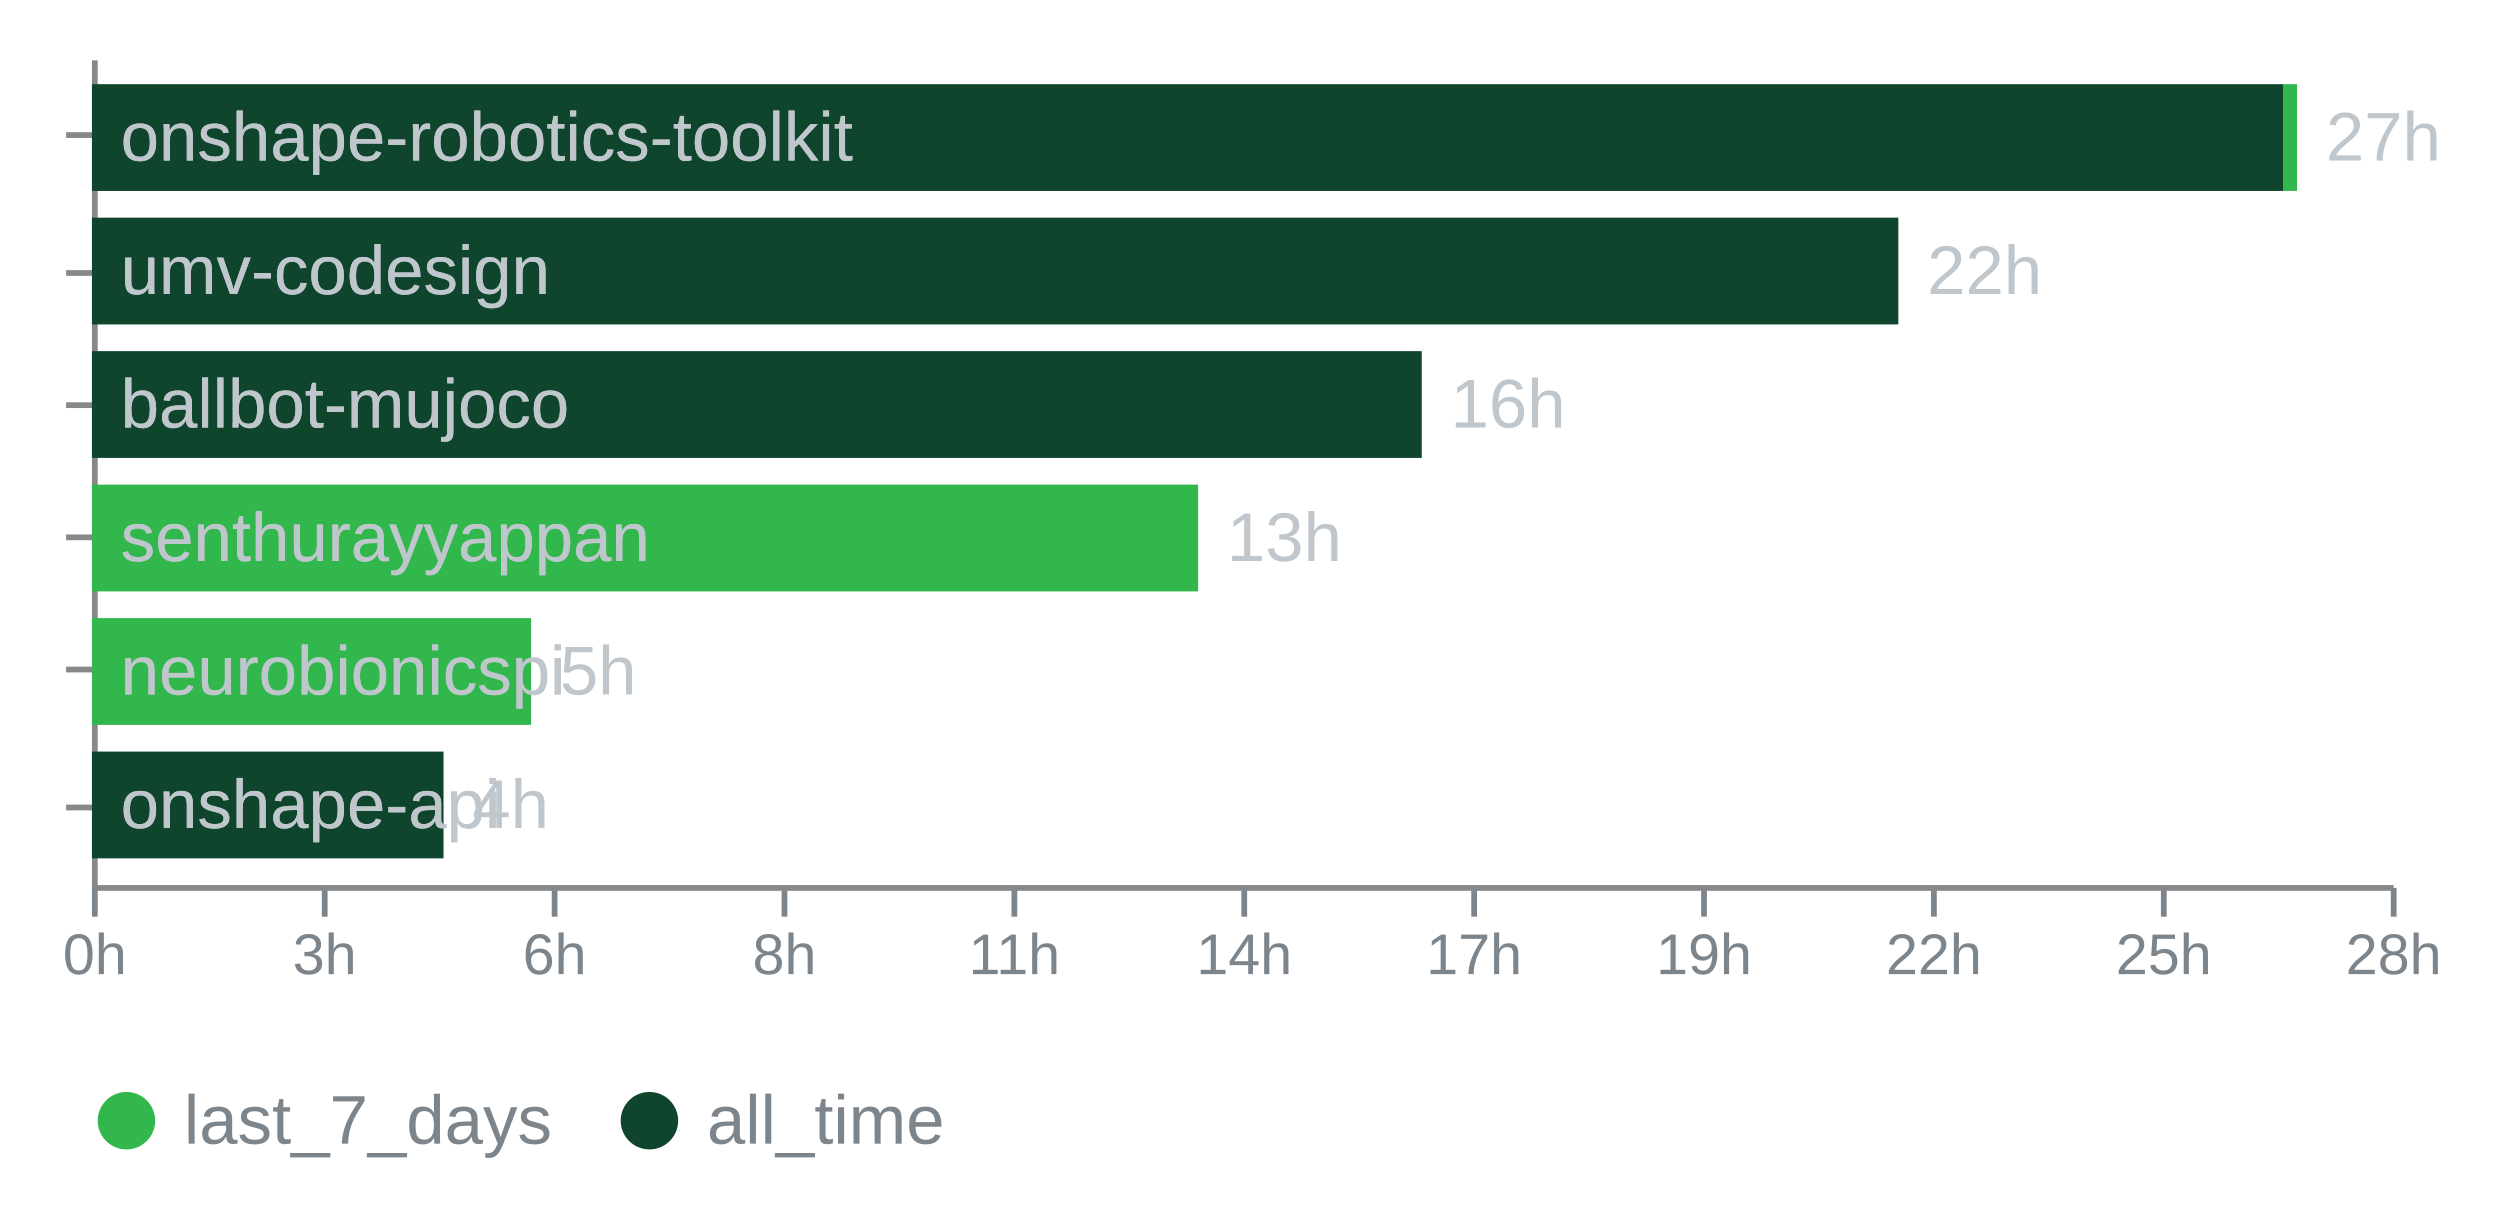
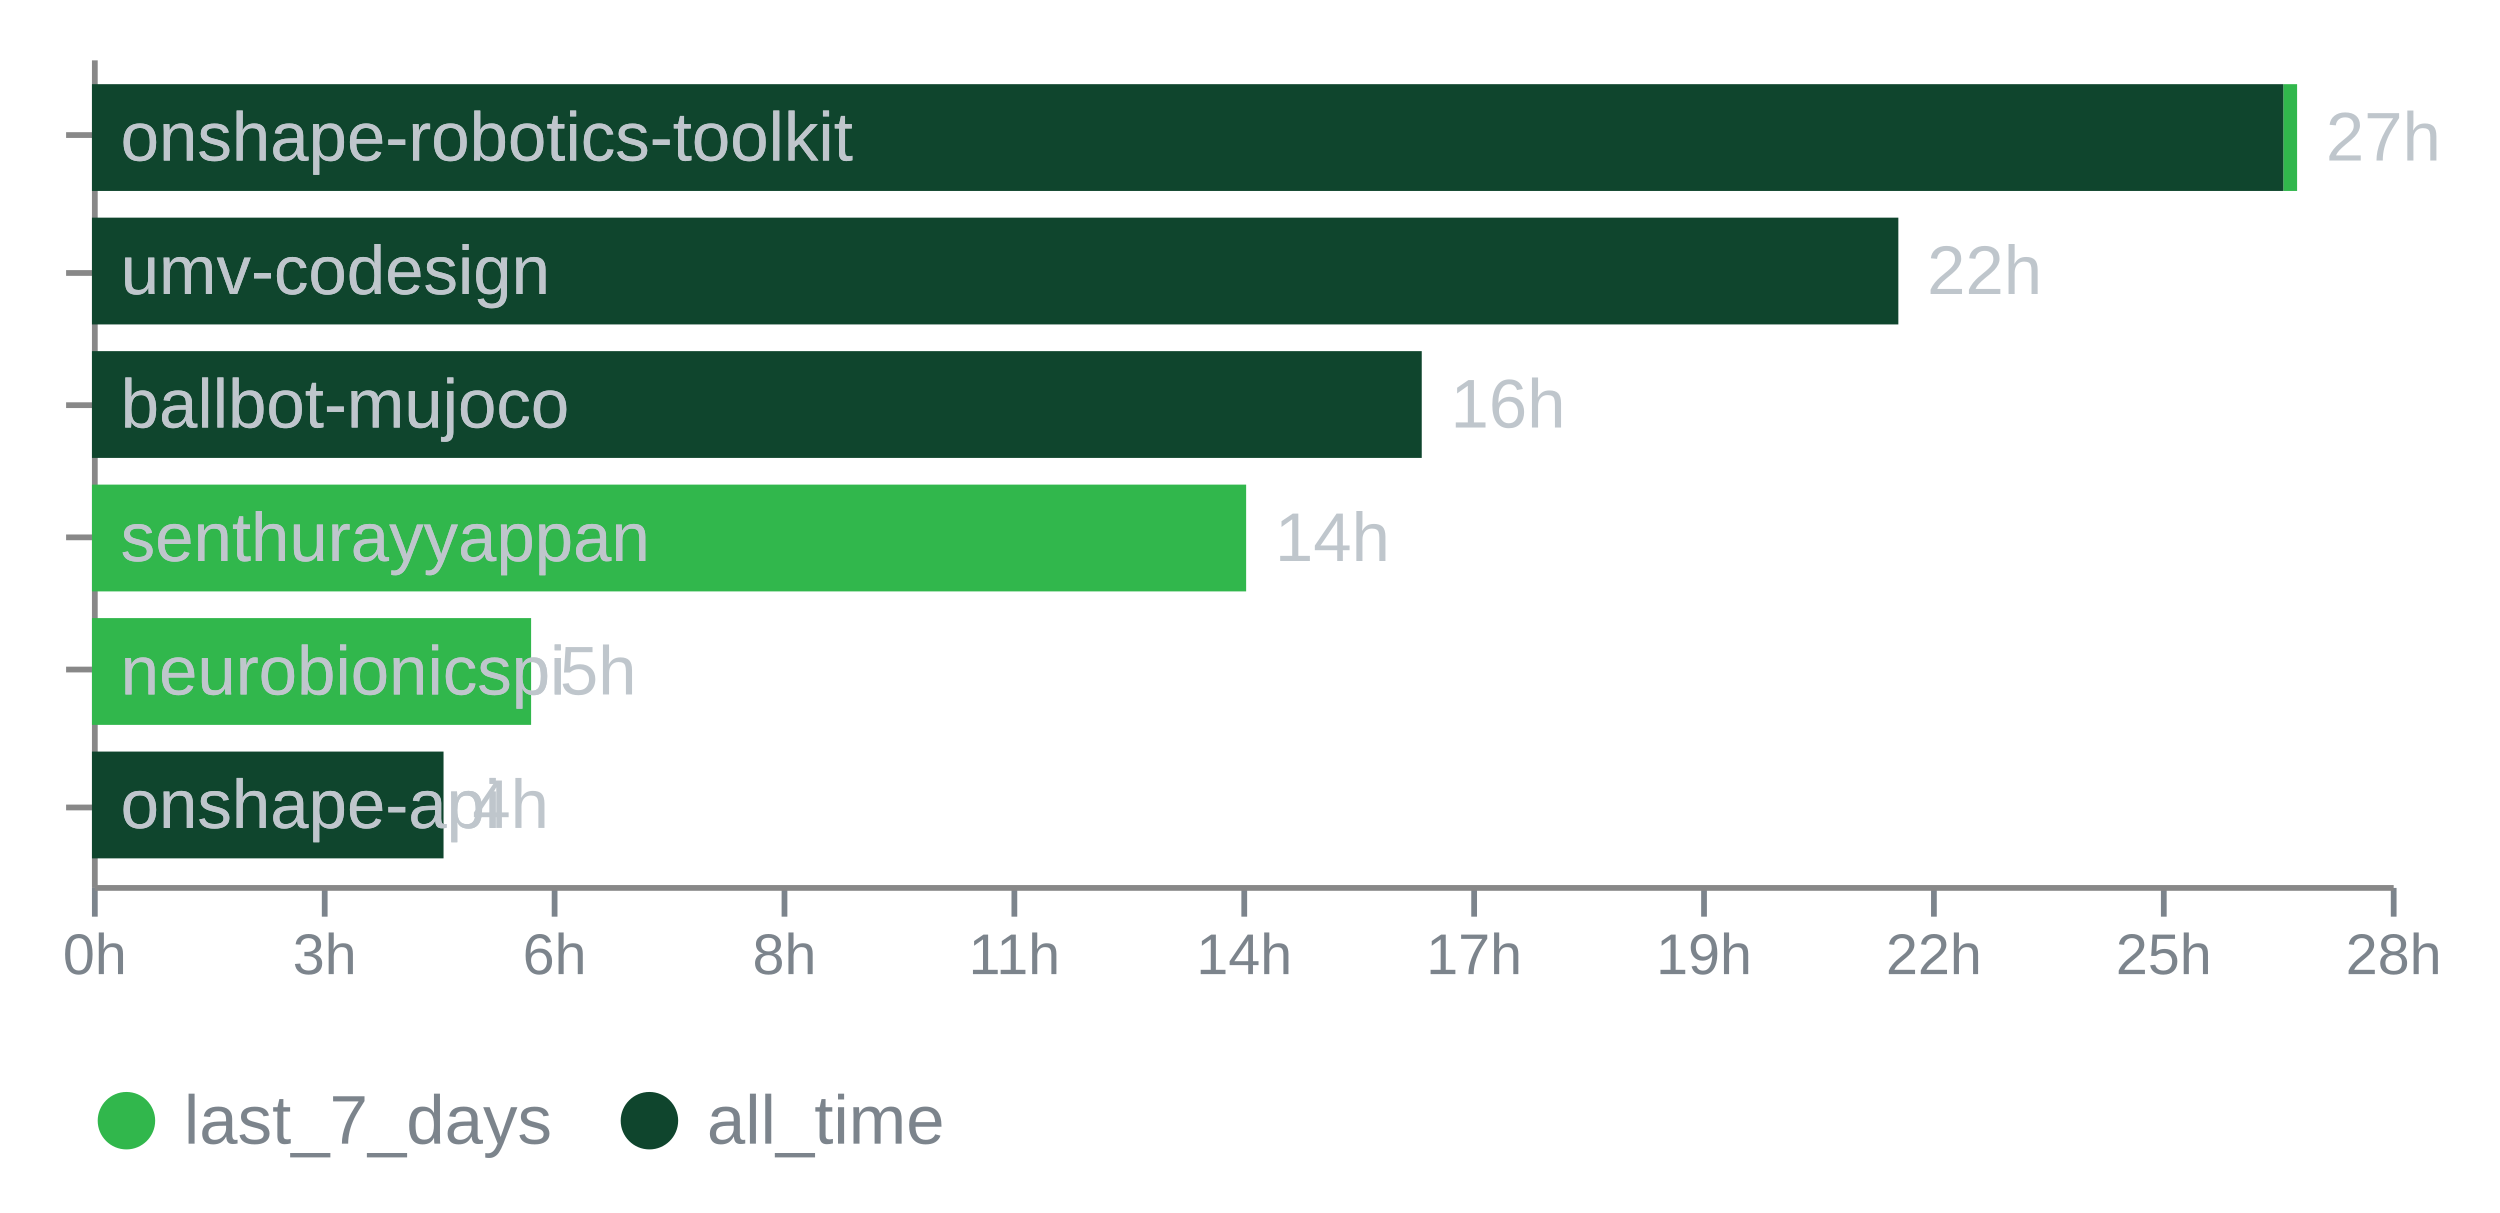
<svg xmlns="http://www.w3.org/2000/svg" version="1.1" class="marks" width="435" height="211" viewBox="0 0 435 211">
  <g fill="none" stroke-miterlimit="10" transform="translate(16,10)">
    <g class="mark-group role-frame root" role="graphics-object" aria-roledescription="group mark container">
      <g transform="translate(0,0)">
        <path class="background" aria-hidden="true" d="M0,0h400v144h-400Z" />
        <g>
          <g class="mark-group role-axis" role="graphics-symbol" aria-roledescription="axis" aria-label="Y-axis for a discrete scale with 6 values: onshape-robotics-toolkit, umv-codesign, ballbot-mujoco, senthurayyappan, neurobionicspi, onshape-api">
            <g transform="translate(0.5,0.5)">
              <path class="background" aria-hidden="true" d="M0,0h0v0h0Z" pointer-events="none" />
              <g>
                <g class="mark-rule role-axis-tick" pointer-events="none">
                  <line transform="translate(0,13)" x2="-5" y2="0" stroke="#888" stroke-width="1" opacity="1" />
                  <line transform="translate(0,37)" x2="-5" y2="0" stroke="#888" stroke-width="1" opacity="1" />
                  <line transform="translate(0,60)" x2="-5" y2="0" stroke="#888" stroke-width="1" opacity="1" />
                  <line transform="translate(0,83)" x2="-5" y2="0" stroke="#888" stroke-width="1" opacity="1" />
                  <line transform="translate(0,106)" x2="-5" y2="0" stroke="#888" stroke-width="1" opacity="1" />
                  <line transform="translate(0,130)" x2="-5" y2="0" stroke="#888" stroke-width="1" opacity="1" />
                </g>
                <g class="mark-rule role-axis-domain" pointer-events="none">
                  <line transform="translate(0,0)" x2="0" y2="144" stroke="#888" stroke-width="1" opacity="1" />
                </g>
              </g>
              <path class="foreground" aria-hidden="true" d="" pointer-events="none" display="none" />
            </g>
          </g>
          <g class="mark-rect role-mark" role="graphics-symbol" aria-roledescription="rect mark container">
            <path d="M381.296,4.645h2.4v18.581h-2.4Z" fill="#31b74c" />
            <path d="M0,4.645h381.296v18.581h-381.296Z" fill="#0f452d" />
            <path d="M314.312,27.871h0v18.581h0Z" fill="#31b74c" />
            <path d="M0,27.871h314.312v18.581h-314.312Z" fill="#0f452d" />
            <path d="M231.384,51.097h0v18.581h0Z" fill="#31b74c" />
            <path d="M0,51.097h231.384v18.581h-231.384Z" fill="#0f452d" />
-             <path d="M0,74.323h192.472v18.581h-192.472Z" fill="#31b74c" />
+             <path d="M0,74.323h200.828v18.581h-200.828Z" fill="#31b74c" />
            <path d="M0,74.323h0v18.581h0Z" fill="#0f452d" />
            <path d="M0,97.548h76.412v18.581h-76.412Z" fill="#31b74c" />
            <path d="M0,97.548h0v18.581h0Z" fill="#0f452d" />
            <path d="M61.176,120.774h0v18.581h0Z" fill="#31b74c" />
            <path d="M0,120.774h61.176v18.581h-61.176Z" fill="#0f452d" />
          </g>
          <g class="mark-text role-mark" role="graphics-object" aria-roledescription="text mark container">
            <text text-anchor="start" transform="translate(5,17.93548)" font-family="Arial, sans-serif" font-size="12px" fill="#bfc6cc">onshape-robotics-toolkit</text>
            <text text-anchor="start" transform="translate(5,17.93548)" font-family="Arial, sans-serif" font-size="12px" fill="#bfc6cc">onshape-robotics-toolkit</text>
            <text text-anchor="start" transform="translate(5,41.16129)" font-family="Arial, sans-serif" font-size="12px" fill="#bfc6cc">umv-codesign</text>
            <text text-anchor="start" transform="translate(5,41.16129)" font-family="Arial, sans-serif" font-size="12px" fill="#bfc6cc">umv-codesign</text>
            <text text-anchor="start" transform="translate(5,64.3871)" font-family="Arial, sans-serif" font-size="12px" fill="#bfc6cc">ballbot-mujoco</text>
            <text text-anchor="start" transform="translate(5,64.3871)" font-family="Arial, sans-serif" font-size="12px" fill="#bfc6cc">ballbot-mujoco</text>
            <text text-anchor="start" transform="translate(5,87.6129)" font-family="Arial, sans-serif" font-size="12px" fill="#bfc6cc">senthurayyappan</text>
            <text text-anchor="start" transform="translate(5,87.6129)" font-family="Arial, sans-serif" font-size="12px" fill="#bfc6cc">senthurayyappan</text>
            <text text-anchor="start" transform="translate(5,110.8387)" font-family="Arial, sans-serif" font-size="12px" fill="#bfc6cc">neurobionicspi</text>
            <text text-anchor="start" transform="translate(5,110.8387)" font-family="Arial, sans-serif" font-size="12px" fill="#bfc6cc">neurobionicspi</text>
            <text text-anchor="start" transform="translate(5,134.0645)" font-family="Arial, sans-serif" font-size="12px" fill="#bfc6cc">onshape-api</text>
            <text text-anchor="start" transform="translate(5,134.0645)" font-family="Arial, sans-serif" font-size="12px" fill="#bfc6cc">onshape-api</text>
          </g>
          <g class="mark-text role-mark" role="graphics-object" aria-roledescription="text mark container">
            <text text-anchor="start" transform="translate(388.696,17.93548)" font-family="Arial, sans-serif" font-size="12px" fill="#bfc6cc">27h</text>
            <text text-anchor="start" transform="translate(319.312,41.16129)" font-family="Arial, sans-serif" font-size="12px" fill="#bfc6cc">22h</text>
            <text text-anchor="start" transform="translate(236.384,64.3871)" font-family="Arial, sans-serif" font-size="12px" fill="#bfc6cc">16h</text>
-             <text text-anchor="start" transform="translate(197.472,87.6129)" font-family="Arial, sans-serif" font-size="12px" fill="#bfc6cc">13h</text>
+             <text text-anchor="start" transform="translate(205.828,87.6129)" font-family="Arial, sans-serif" font-size="12px" fill="#bfc6cc">14h</text>
            <text text-anchor="start" transform="translate(81.412,110.8387)" font-family="Arial, sans-serif" font-size="12px" fill="#bfc6cc">5h</text>
            <text text-anchor="start" transform="translate(66.176,134.0645)" font-family="Arial, sans-serif" font-size="12px" fill="#bfc6cc">4h</text>
          </g>
          <g class="mark-group role-legend" role="graphics-symbol" aria-roledescription="legend" aria-label="Symbol legend for fill color with 2 values: last_7_days, all_time">
            <g transform="translate(0,179)">
              <path class="background" aria-hidden="true" d="M0,0h149v12h-149Z" pointer-events="none" />
              <g>
                <g class="mark-group role-legend-entry">
                  <g transform="translate(0,0)">
                    <path class="background" aria-hidden="true" d="M0,0h0v0h0Z" pointer-events="none" />
                    <g>
                      <g class="mark-group role-scope" role="graphics-object" aria-roledescription="group mark container">
                        <g transform="translate(0,0)">
                          <path class="background" aria-hidden="true" d="M0,0h80.043v12h-80.043Z" pointer-events="none" opacity="1" />
                          <g>
                            <g class="mark-symbol role-legend-symbol" pointer-events="none">
                              <path transform="translate(6,6)" d="M5,0A5,5,0,1,1,-5,0A5,5,0,1,1,5,0" fill="#31b74c" stroke-width="1.5" opacity="1" />
                            </g>
                            <g class="mark-text role-legend-label" pointer-events="none">
                              <text text-anchor="start" transform="translate(16,10)" font-family="Arial, sans-serif" font-size="12px" fill="#7c848c" opacity="1">last_7_days</text>
                            </g>
                          </g>
                          <path class="foreground" aria-hidden="true" d="" pointer-events="none" display="none" />
                        </g>
                        <g transform="translate(91,0)">
                          <path class="background" aria-hidden="true" d="M0,0h57.35v12h-57.35Z" pointer-events="none" opacity="1" />
                          <g>
                            <g class="mark-symbol role-legend-symbol" pointer-events="none">
                              <path transform="translate(6,6)" d="M5,0A5,5,0,1,1,-5,0A5,5,0,1,1,5,0" fill="#0f452d" stroke-width="1.5" opacity="1" />
                            </g>
                            <g class="mark-text role-legend-label" pointer-events="none">
                              <text text-anchor="start" transform="translate(16,10)" font-family="Arial, sans-serif" font-size="12px" fill="#7c848c" opacity="1">all_time</text>
                            </g>
                          </g>
                          <path class="foreground" aria-hidden="true" d="" pointer-events="none" display="none" />
                        </g>
                      </g>
                    </g>
                    <path class="foreground" aria-hidden="true" d="" pointer-events="none" display="none" />
                  </g>
                </g>
              </g>
              <path class="foreground" aria-hidden="true" d="" pointer-events="none" display="none" />
            </g>
          </g>
          <g class="mark-group role-axis" role="graphics-symbol" aria-roledescription="axis" aria-label="X-axis for a linear scale with values from 0k to 100k">
            <g transform="translate(0.5,144.5)">
              <path class="background" aria-hidden="true" d="M0,0h0v0h0Z" pointer-events="none" />
              <g>
                <g class="mark-rule role-axis-tick" pointer-events="none">
                  <line transform="translate(0,0)" x2="0" y2="5" stroke="#7c848c" stroke-width="1" opacity="1" />
                  <line transform="translate(40,0)" x2="0" y2="5" stroke="#7c848c" stroke-width="1" opacity="1" />
                  <line transform="translate(80,0)" x2="0" y2="5" stroke="#7c848c" stroke-width="1" opacity="1" />
                  <line transform="translate(120,0)" x2="0" y2="5" stroke="#7c848c" stroke-width="1" opacity="1" />
                  <line transform="translate(160,0)" x2="0" y2="5" stroke="#7c848c" stroke-width="1" opacity="1" />
                  <line transform="translate(200,0)" x2="0" y2="5" stroke="#7c848c" stroke-width="1" opacity="1" />
                  <line transform="translate(240,0)" x2="0" y2="5" stroke="#7c848c" stroke-width="1" opacity="1" />
                  <line transform="translate(280,0)" x2="0" y2="5" stroke="#7c848c" stroke-width="1" opacity="1" />
                  <line transform="translate(320,0)" x2="0" y2="5" stroke="#7c848c" stroke-width="1" opacity="1" />
                  <line transform="translate(360,0)" x2="0" y2="5" stroke="#7c848c" stroke-width="1" opacity="1" />
                  <line transform="translate(400,0)" x2="0" y2="5" stroke="#7c848c" stroke-width="1" opacity="1" />
                </g>
                <g class="mark-text role-axis-label" pointer-events="none">
                  <text text-anchor="middle" transform="translate(0,15)" font-family="Arial, sans-serif" font-size="10px" fill="#7c848c" opacity="1">0h</text>
                  <text text-anchor="middle" transform="translate(40,15)" font-family="Arial, sans-serif" font-size="10px" fill="#7c848c" opacity="1">3h</text>
                  <text text-anchor="middle" transform="translate(80,15)" font-family="Arial, sans-serif" font-size="10px" fill="#7c848c" opacity="1">6h</text>
                  <text text-anchor="middle" transform="translate(120,15)" font-family="Arial, sans-serif" font-size="10px" fill="#7c848c" opacity="1">8h</text>
                  <text text-anchor="middle" transform="translate(160,15)" font-family="Arial, sans-serif" font-size="10px" fill="#7c848c" opacity="1">11h</text>
                  <text text-anchor="middle" transform="translate(200,15)" font-family="Arial, sans-serif" font-size="10px" fill="#7c848c" opacity="1">14h</text>
                  <text text-anchor="middle" transform="translate(240,15)" font-family="Arial, sans-serif" font-size="10px" fill="#7c848c" opacity="1">17h</text>
                  <text text-anchor="middle" transform="translate(280,15)" font-family="Arial, sans-serif" font-size="10px" fill="#7c848c" opacity="1">19h</text>
                  <text text-anchor="middle" transform="translate(320,15)" font-family="Arial, sans-serif" font-size="10px" fill="#7c848c" opacity="1">22h</text>
                  <text text-anchor="middle" transform="translate(360,15)" font-family="Arial, sans-serif" font-size="10px" fill="#7c848c" opacity="1">25h</text>
                  <text text-anchor="middle" transform="translate(400,15)" font-family="Arial, sans-serif" font-size="10px" fill="#7c848c" opacity="1">28h</text>
                </g>
                <g class="mark-rule role-axis-domain" pointer-events="none">
                  <line transform="translate(0,0)" x2="400" y2="0" stroke="#888" stroke-width="1" opacity="1" />
                </g>
              </g>
              <path class="foreground" aria-hidden="true" d="" pointer-events="none" display="none" />
            </g>
          </g>
        </g>
        <path class="foreground" aria-hidden="true" d="" display="none" />
      </g>
    </g>
  </g>
</svg>
